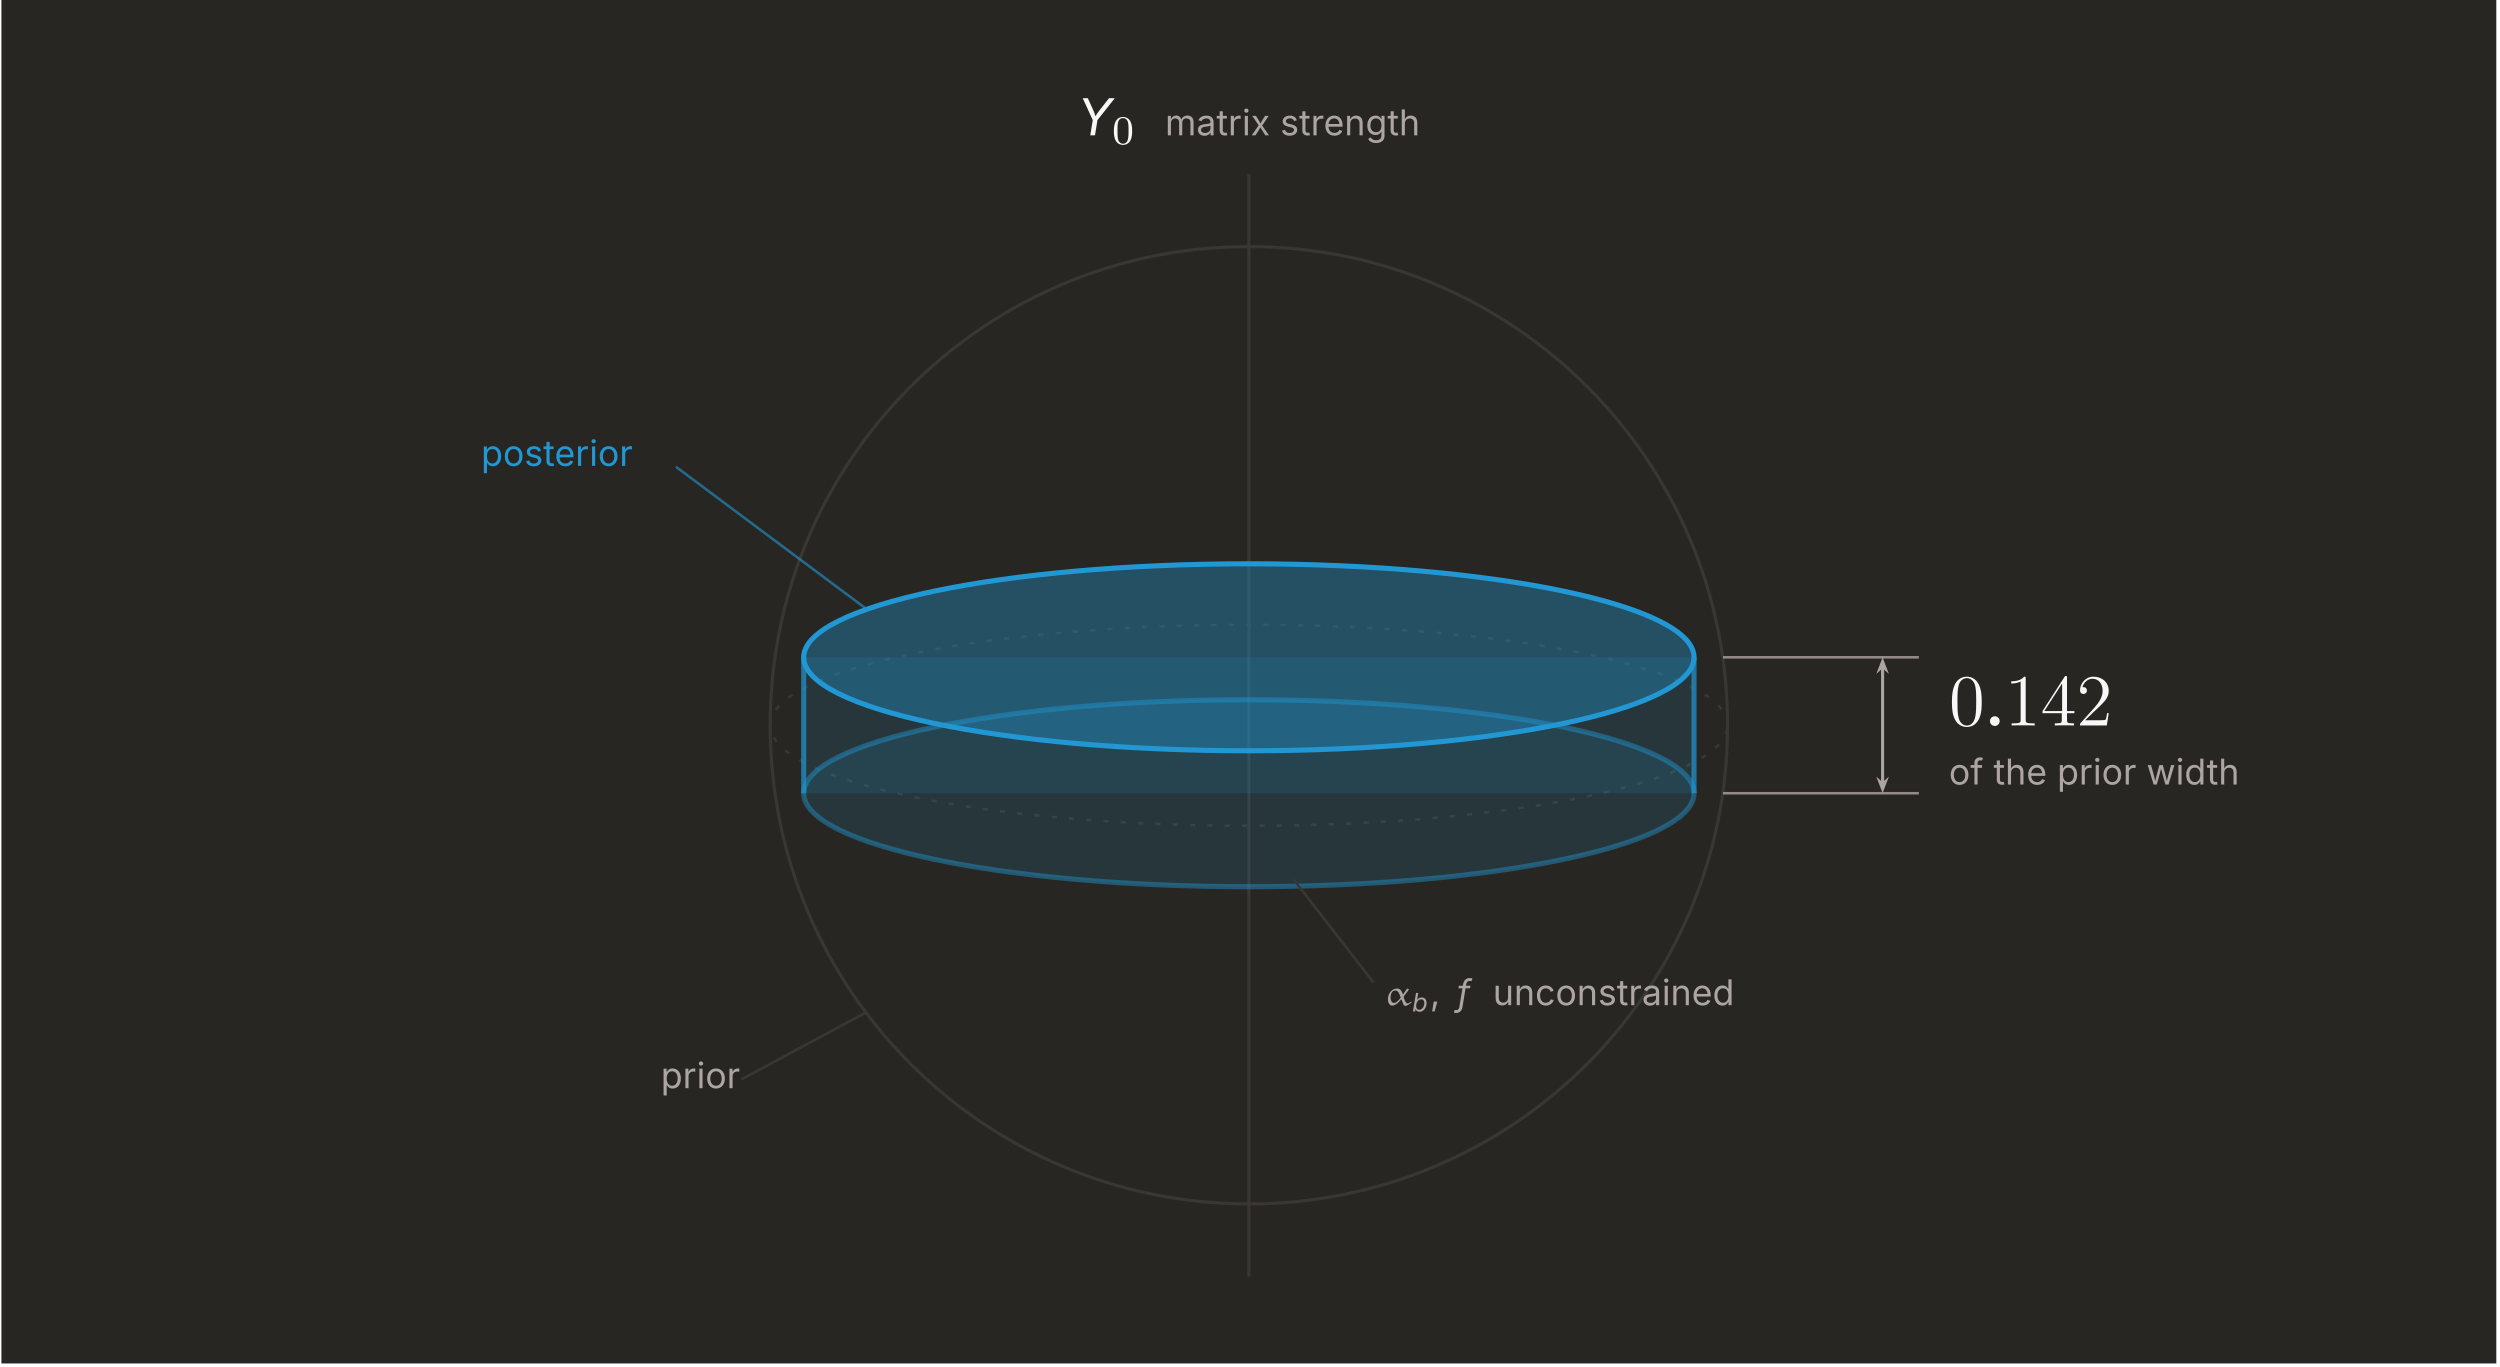
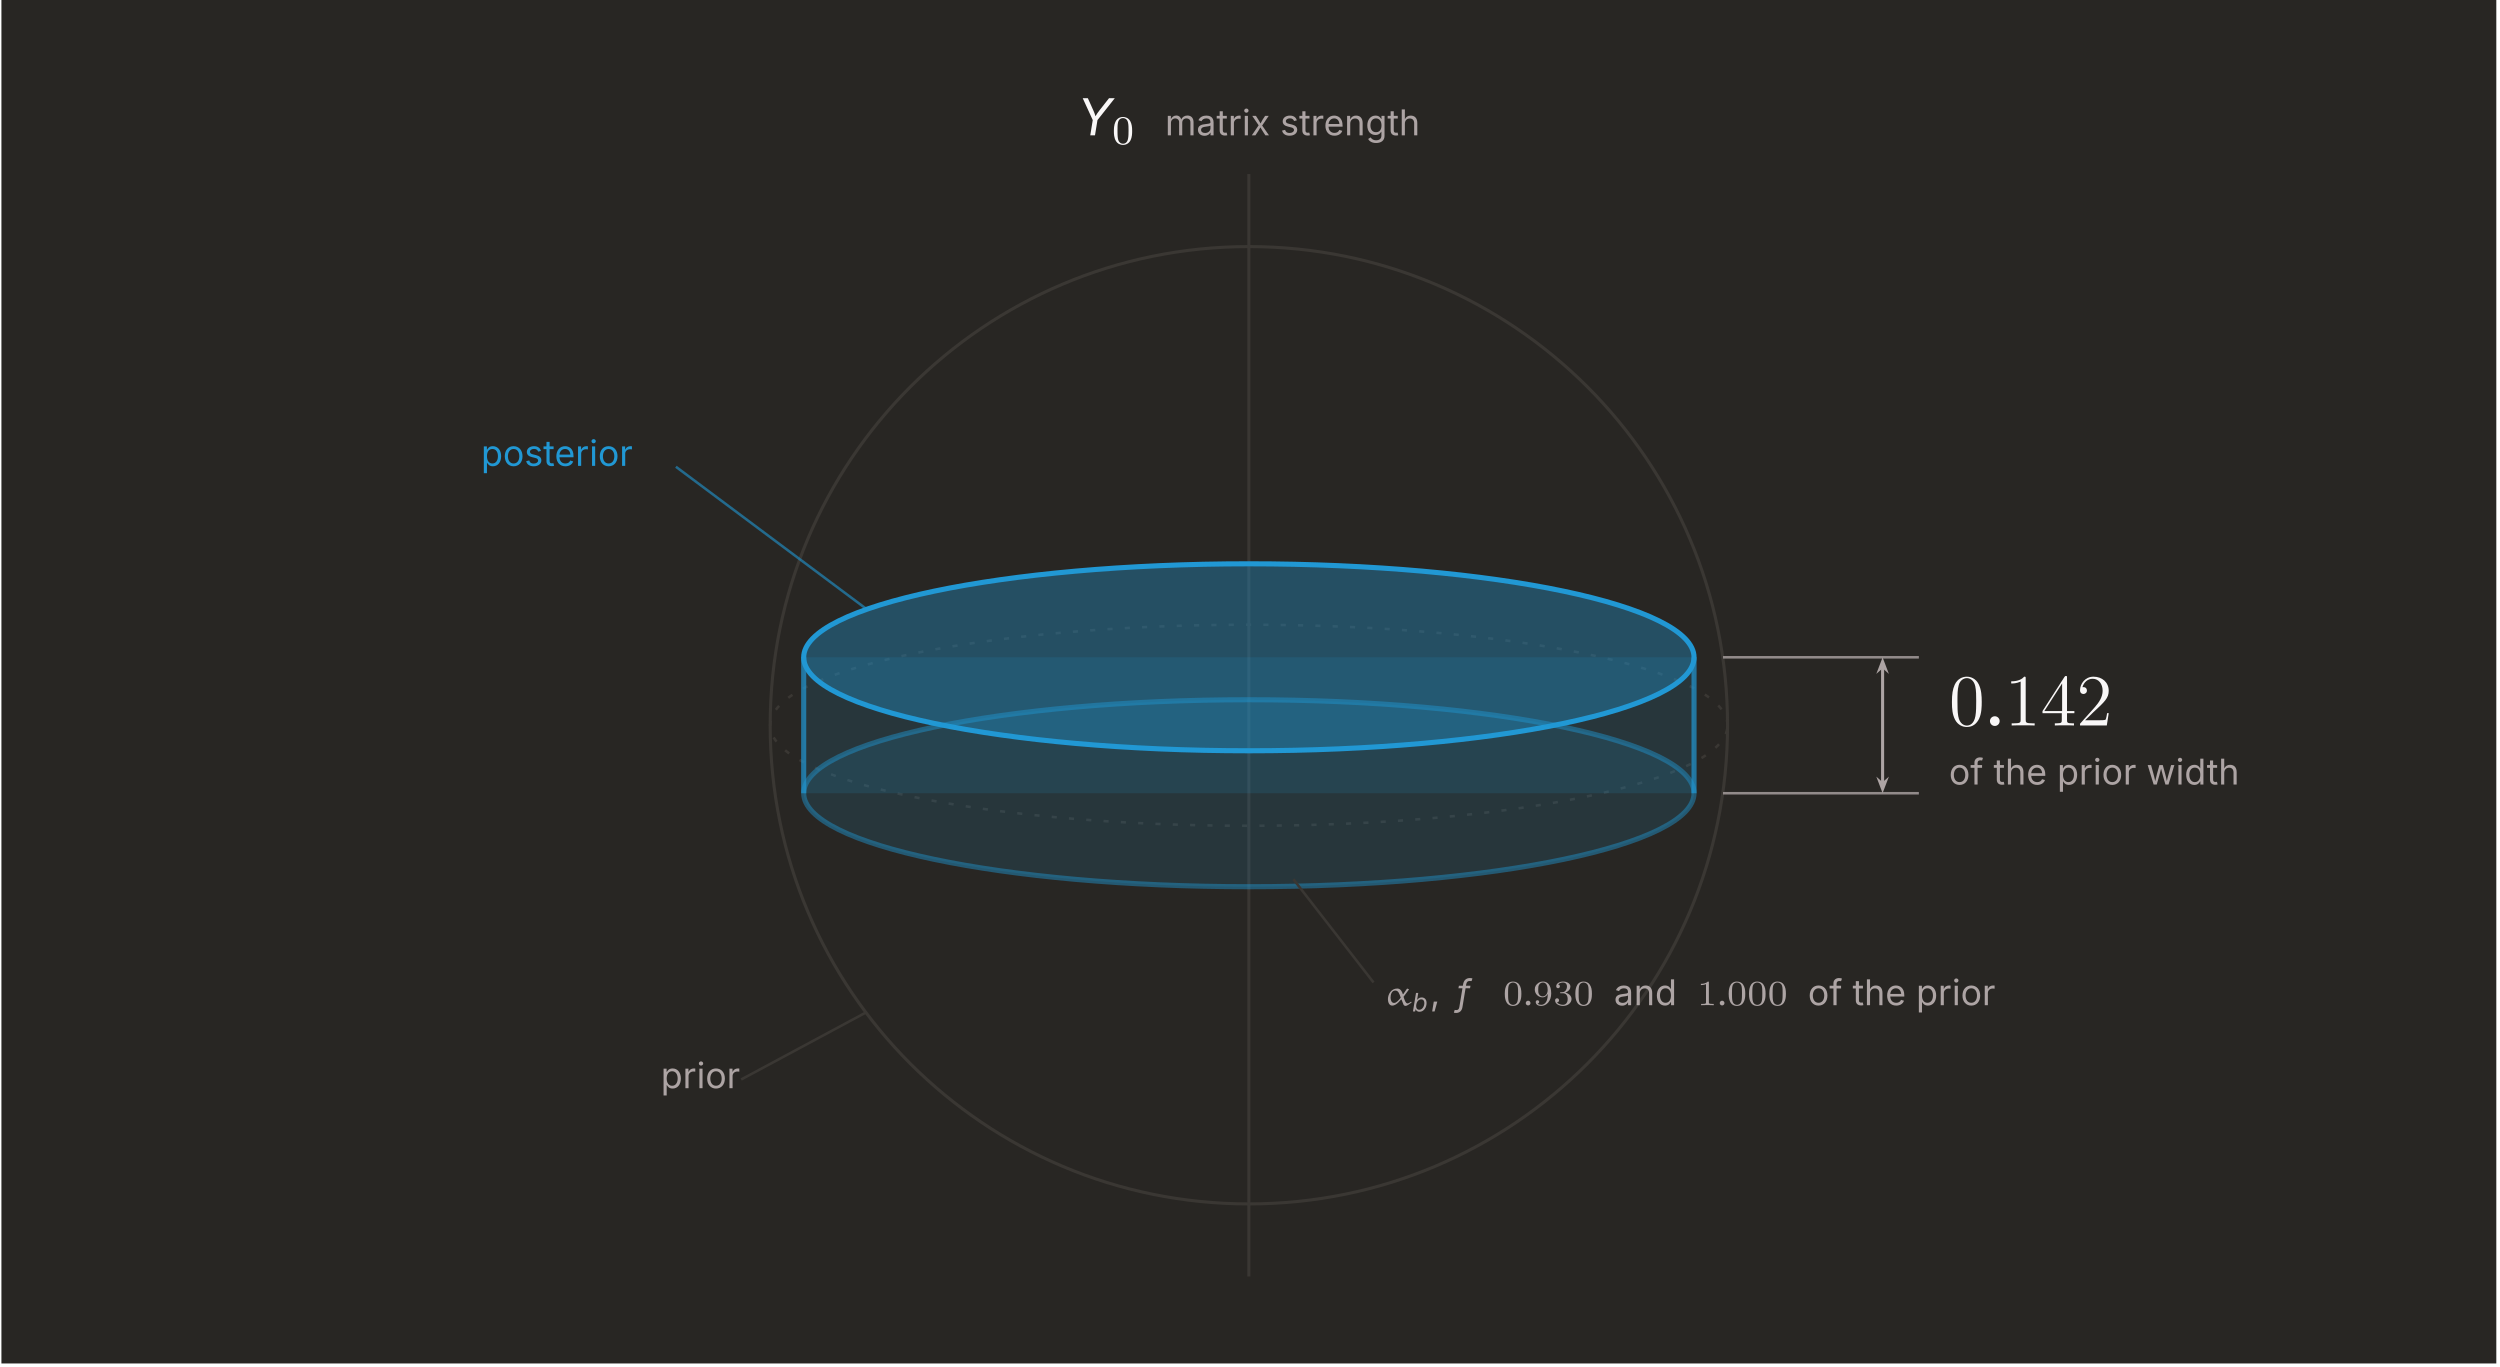
<svg xmlns="http://www.w3.org/2000/svg" xmlns:xlink="http://www.w3.org/1999/xlink" width="487.556" height="266.455" viewBox="0 0 487.556 266.455">
  <defs>
    <g>
      <g id="glyph-0-0">
        <path d="M 6.406 -4.578 C 6.406 -5.766 6.344 -6.922 5.828 -8.016 C 5.234 -9.203 4.203 -9.516 3.5 -9.516 C 2.672 -9.516 1.656 -9.109 1.125 -7.922 C 0.734 -7.016 0.594 -6.125 0.594 -4.578 C 0.594 -3.188 0.688 -2.141 1.203 -1.125 C 1.766 -0.047 2.75 0.297 3.5 0.297 C 4.734 0.297 5.453 -0.438 5.875 -1.281 C 6.391 -2.344 6.406 -3.75 6.406 -4.578 Z M 3.5 0.016 C 3.031 0.016 2.109 -0.25 1.828 -1.797 C 1.672 -2.656 1.672 -3.75 1.672 -4.75 C 1.672 -5.922 1.672 -6.984 1.906 -7.828 C 2.141 -8.781 2.875 -9.234 3.5 -9.234 C 4.031 -9.234 4.859 -8.906 5.141 -7.672 C 5.328 -6.859 5.328 -5.719 5.328 -4.75 C 5.328 -3.797 5.328 -2.703 5.172 -1.828 C 4.891 -0.25 4 0.016 3.5 0.016 Z M 3.5 0.016 " />
      </g>
      <g id="glyph-0-1">
        <path d="M 4.125 -9.172 C 4.125 -9.5 4.125 -9.516 3.828 -9.516 C 3.5 -9.125 2.781 -8.609 1.297 -8.609 L 1.297 -8.188 C 1.625 -8.188 2.344 -8.188 3.141 -8.562 L 3.141 -1.109 C 3.141 -0.594 3.094 -0.422 1.828 -0.422 L 1.391 -0.422 L 1.391 0 C 1.781 -0.031 3.156 -0.031 3.641 -0.031 C 4.109 -0.031 5.484 -0.031 5.875 0 L 5.875 -0.422 L 5.422 -0.422 C 4.172 -0.422 4.125 -0.594 4.125 -1.109 Z M 4.125 -9.172 " />
      </g>
      <g id="glyph-0-2">
        <path d="M 5.172 -9.312 C 5.172 -9.594 5.172 -9.656 4.969 -9.656 C 4.859 -9.656 4.812 -9.656 4.688 -9.484 L 0.391 -2.812 L 0.391 -2.391 L 4.156 -2.391 L 4.156 -1.094 C 4.156 -0.562 4.125 -0.422 3.078 -0.422 L 2.797 -0.422 L 2.797 0 C 3.125 -0.031 4.25 -0.031 4.656 -0.031 C 5.047 -0.031 6.203 -0.031 6.531 0 L 6.531 -0.422 L 6.234 -0.422 C 5.203 -0.422 5.172 -0.562 5.172 -1.094 L 5.172 -2.391 L 6.609 -2.391 L 6.609 -2.812 L 5.172 -2.812 Z M 4.219 -8.203 L 4.219 -2.812 L 0.75 -2.812 Z M 4.219 -8.203 " />
      </g>
      <g id="glyph-0-3">
        <path d="M 6.297 -2.406 L 5.984 -2.406 C 5.938 -2.156 5.828 -1.375 5.688 -1.141 C 5.578 -1.016 4.766 -1.016 4.344 -1.016 L 1.688 -1.016 C 2.078 -1.344 2.953 -2.266 3.328 -2.609 C 5.5 -4.609 6.297 -5.359 6.297 -6.766 C 6.297 -8.422 5 -9.516 3.328 -9.516 C 1.672 -9.516 0.703 -8.094 0.703 -6.875 C 0.703 -6.141 1.328 -6.141 1.375 -6.141 C 1.672 -6.141 2.047 -6.359 2.047 -6.812 C 2.047 -7.219 1.781 -7.484 1.375 -7.484 C 1.25 -7.484 1.219 -7.484 1.172 -7.469 C 1.453 -8.438 2.219 -9.109 3.156 -9.109 C 4.359 -9.109 5.109 -8.094 5.109 -6.766 C 5.109 -5.547 4.406 -4.5 3.594 -3.578 L 0.703 -0.344 L 0.703 0 L 5.922 0 Z M 6.297 -2.406 " />
      </g>
      <g id="glyph-1-0">
        <path d="M 1.953 0.094 C 2.469 0.094 2.891 -0.328 2.891 -0.859 C 2.891 -1.375 2.469 -1.797 1.953 -1.797 C 1.422 -1.797 1 -1.375 1 -0.859 C 1 -0.328 1.422 0.094 1.953 0.094 Z M 1.953 0.094 " />
      </g>
      <g id="glyph-2-0">
        <path d="M 2.078 0.078 C 3.109 0.078 3.812 -0.703 3.812 -1.875 C 3.812 -3.062 3.109 -3.844 2.078 -3.844 C 1.047 -3.844 0.359 -3.062 0.359 -1.875 C 0.359 -0.703 1.047 0.078 2.078 0.078 Z M 2.078 -0.469 C 1.328 -0.469 0.969 -1.125 0.969 -1.875 C 0.969 -2.625 1.328 -3.297 2.078 -3.297 C 2.844 -3.297 3.188 -2.625 3.188 -1.875 C 3.188 -1.125 2.844 -0.469 2.078 -0.469 Z M 2.078 -0.469 " />
      </g>
      <g id="glyph-2-1">
        <path d="M 2.297 -3.797 L 1.422 -3.797 L 1.422 -4.156 C 1.422 -4.531 1.594 -4.719 1.969 -4.719 C 2.125 -4.719 2.234 -4.688 2.297 -4.672 L 2.469 -5.188 C 2.375 -5.234 2.188 -5.297 1.891 -5.297 C 1.344 -5.297 0.812 -4.953 0.812 -4.297 L 0.812 -3.797 L 0.062 -3.797 L 0.062 -3.266 L 0.812 -3.266 L 0.812 0 L 1.422 0 L 1.422 -3.266 L 2.297 -3.266 Z M 2.297 -3.797 " />
      </g>
      <g id="glyph-2-2">
        <path d="M 2.031 -3.797 L 1.25 -3.797 L 1.25 -4.688 L 0.641 -4.688 L 0.641 -3.797 L 0.062 -3.797 L 0.062 -3.266 L 0.641 -3.266 L 0.641 -0.938 C 0.641 -0.312 1.031 0.047 1.672 0.047 C 1.828 0.047 2 0.031 2.125 -0.016 L 2 -0.531 C 1.906 -0.516 1.766 -0.5 1.688 -0.5 C 1.375 -0.5 1.25 -0.641 1.25 -0.984 L 1.25 -3.266 L 2.031 -3.266 Z M 2.031 -3.797 " />
      </g>
      <g id="glyph-2-3">
        <path d="M 1.141 -2.266 C 1.141 -2.922 1.562 -3.281 2.109 -3.281 C 2.625 -3.281 2.953 -2.938 2.953 -2.359 L 2.953 0 L 3.562 0 L 3.562 -2.406 C 3.562 -3.359 3.047 -3.844 2.281 -3.844 C 1.797 -3.844 1.391 -3.641 1.141 -3.141 L 1.141 -5.047 L 0.531 -5.047 L 0.531 0 L 1.141 0 Z M 1.141 -2.266 " />
      </g>
      <g id="glyph-2-4">
        <path d="M 2.125 0.078 C 2.906 0.078 3.469 -0.312 3.641 -0.875 L 3.062 -1.047 C 2.922 -0.656 2.578 -0.469 2.125 -0.469 C 1.469 -0.469 1 -0.891 0.969 -1.688 L 3.703 -1.688 L 3.703 -1.938 C 3.703 -3.344 2.859 -3.844 2.062 -3.844 C 1.031 -3.844 0.359 -3.031 0.359 -1.859 C 0.359 -0.703 1.031 0.078 2.125 0.078 Z M 0.969 -2.203 C 1.016 -2.781 1.406 -3.297 2.062 -3.297 C 2.688 -3.297 3.031 -2.844 3.094 -2.203 Z M 0.969 -2.203 " />
      </g>
      <g id="glyph-2-5">
        <path d="M 0.531 1.422 L 1.141 1.422 L 1.141 -0.594 L 1.188 -0.594 C 1.312 -0.375 1.578 0.078 2.297 0.078 C 3.234 0.078 3.906 -0.672 3.906 -1.891 C 3.906 -3.078 3.234 -3.844 2.297 -3.844 C 1.547 -3.844 1.312 -3.391 1.188 -3.188 L 1.125 -3.188 L 1.125 -3.797 L 0.531 -3.797 Z M 2.203 -0.469 C 1.516 -0.469 1.141 -1.047 1.141 -1.891 C 1.141 -2.734 1.5 -3.297 2.203 -3.297 C 2.922 -3.297 3.281 -2.672 3.281 -1.891 C 3.281 -1.094 2.906 -0.469 2.203 -0.469 Z M 2.203 -0.469 " />
      </g>
      <g id="glyph-2-6">
        <path d="M 0.531 0 L 1.141 0 L 1.141 -2.375 C 1.141 -2.891 1.547 -3.25 2.094 -3.25 C 2.25 -3.25 2.422 -3.234 2.453 -3.219 L 2.453 -3.828 C 2.391 -3.844 2.234 -3.844 2.156 -3.844 C 1.703 -3.844 1.312 -3.594 1.172 -3.203 L 1.125 -3.203 L 1.125 -3.797 L 0.531 -3.797 Z M 0.531 0 " />
      </g>
      <g id="glyph-2-7">
        <path d="M 0.531 0 L 1.141 0 L 1.141 -3.797 L 0.531 -3.797 Z M 0.844 -4.406 C 1.078 -4.406 1.266 -4.594 1.266 -4.812 C 1.266 -5.031 1.078 -5.219 0.844 -5.219 C 0.609 -5.219 0.422 -5.031 0.422 -4.812 C 0.422 -4.594 0.609 -4.406 0.844 -4.406 Z M 0.844 -4.406 " />
      </g>
      <g id="glyph-2-8">
        <path d="M 1.391 0 L 2 0 L 2.484 -1.719 C 2.609 -2.141 2.719 -2.609 2.844 -3.094 C 2.953 -2.609 3.078 -2.156 3.203 -1.719 L 3.688 0 L 4.297 0 L 5.438 -3.797 L 4.797 -3.797 L 4.344 -2.141 C 4.219 -1.719 4.094 -1.25 3.969 -0.672 C 3.859 -1.25 3.734 -1.734 3.625 -2.141 L 3.172 -3.797 L 2.516 -3.797 L 2.062 -2.141 C 1.953 -1.719 1.828 -1.234 1.703 -0.656 C 1.578 -1.266 1.453 -1.734 1.344 -2.141 L 0.891 -3.797 L 0.234 -3.797 Z M 1.391 0 " />
      </g>
      <g id="glyph-2-9">
        <path d="M 1.953 0.078 C 2.672 0.078 2.938 -0.375 3.062 -0.594 L 3.125 -0.594 L 3.125 0 L 3.719 0 L 3.719 -5.047 L 3.109 -5.047 L 3.109 -3.188 L 3.062 -3.188 C 2.938 -3.391 2.703 -3.844 1.953 -3.844 C 1.016 -3.844 0.359 -3.078 0.359 -1.891 C 0.359 -0.672 1.016 0.078 1.953 0.078 Z M 2.047 -0.469 C 1.344 -0.469 0.969 -1.094 0.969 -1.891 C 0.969 -2.672 1.328 -3.297 2.047 -3.297 C 2.75 -3.297 3.109 -2.734 3.109 -1.891 C 3.109 -1.047 2.734 -0.469 2.047 -0.469 Z M 2.047 -0.469 " />
      </g>
      <g id="glyph-2-10">
        <path d="M 0.531 0 L 1.141 0 L 1.141 -2.391 C 1.141 -2.984 1.547 -3.297 2 -3.297 C 2.422 -3.297 2.734 -3.016 2.734 -2.594 L 2.734 0 L 3.344 0 L 3.344 -2.469 C 3.344 -2.953 3.656 -3.297 4.172 -3.297 C 4.578 -3.297 4.938 -3.078 4.938 -2.547 L 4.938 0 L 5.547 0 L 5.547 -2.562 C 5.547 -3.438 5.016 -3.859 4.359 -3.859 C 3.797 -3.859 3.344 -3.562 3.156 -3.078 C 3.031 -3.547 2.688 -3.859 2.188 -3.859 C 1.75 -3.859 1.312 -3.609 1.125 -3.094 L 1.125 -3.797 L 0.531 -3.797 Z M 0.531 0 " />
      </g>
      <g id="glyph-2-11">
        <path d="M 1.594 0.094 C 2.234 0.094 2.594 -0.25 2.719 -0.516 L 2.766 -0.516 L 2.766 0 L 3.359 0 L 3.359 -2.5 C 3.359 -3.688 2.453 -3.844 1.938 -3.844 C 1.359 -3.844 0.703 -3.625 0.406 -2.938 L 1 -2.75 C 1.125 -3.016 1.406 -3.297 1.953 -3.297 C 2.484 -3.297 2.75 -3.031 2.75 -2.562 L 2.75 -2.547 C 2.75 -2.266 2.453 -2.281 1.781 -2.188 C 1.078 -2.109 0.312 -1.953 0.312 -1.078 C 0.312 -0.328 0.875 0.094 1.594 0.094 Z M 1.703 -0.453 C 1.25 -0.453 0.922 -0.656 0.922 -1.047 C 0.922 -1.484 1.312 -1.625 1.75 -1.672 C 1.984 -1.703 2.656 -1.781 2.75 -1.891 L 2.75 -1.375 C 2.75 -0.906 2.375 -0.453 1.703 -0.453 Z M 1.703 -0.453 " />
      </g>
      <g id="glyph-2-12">
        <path d="M 0.219 0 L 0.922 0 L 1.484 -0.844 C 1.656 -1.109 1.766 -1.344 1.891 -1.547 C 2.016 -1.344 2.141 -1.109 2.312 -0.844 L 2.859 0 L 3.562 0 L 2.234 -1.906 L 3.516 -3.797 L 2.812 -3.797 L 2.328 -3.062 C 2.156 -2.781 2.031 -2.547 1.922 -2.312 C 1.781 -2.547 1.656 -2.781 1.484 -3.062 L 1.016 -3.797 L 0.297 -3.797 L 1.547 -1.953 Z M 0.219 0 " />
      </g>
      <g id="glyph-2-13">
        <path d="M 1.828 0.078 C 2.719 0.078 3.312 -0.406 3.312 -1.062 C 3.312 -1.594 3 -1.922 2.312 -2.094 L 1.734 -2.234 C 1.297 -2.328 1.094 -2.484 1.094 -2.766 C 1.094 -3.078 1.438 -3.312 1.891 -3.312 C 2.375 -3.312 2.594 -3.062 2.703 -2.781 L 3.25 -2.922 C 3.078 -3.453 2.672 -3.844 1.891 -3.844 C 1.078 -3.844 0.484 -3.391 0.484 -2.734 C 0.484 -2.203 0.812 -1.859 1.5 -1.703 L 2.125 -1.547 C 2.5 -1.469 2.688 -1.281 2.688 -1.031 C 2.688 -0.719 2.344 -0.453 1.812 -0.453 C 1.359 -0.453 1.047 -0.641 0.953 -1.062 L 0.359 -0.922 C 0.5 -0.266 1.047 0.078 1.828 0.078 Z M 1.828 0.078 " />
      </g>
      <g id="glyph-2-14">
        <path d="M 1.141 -2.266 C 1.141 -2.922 1.562 -3.281 2.109 -3.281 C 2.625 -3.281 2.953 -2.938 2.953 -2.359 L 2.953 0 L 3.562 0 L 3.562 -2.406 C 3.562 -3.359 3.047 -3.844 2.281 -3.844 C 1.781 -3.844 1.375 -3.625 1.125 -3.094 L 1.125 -3.797 L 0.531 -3.797 L 0.531 0 L 1.141 0 Z M 1.141 -2.266 " />
      </g>
      <g id="glyph-2-15">
        <path d="M 2.078 1.5 C 3 1.5 3.719 1.078 3.719 0.094 L 3.719 -3.797 L 3.125 -3.797 L 3.125 -3.188 L 3.078 -3.188 C 2.938 -3.391 2.703 -3.844 1.969 -3.844 C 1.016 -3.844 0.359 -3.078 0.359 -1.906 C 0.359 -0.719 1.047 -0.062 1.953 -0.062 C 2.688 -0.062 2.922 -0.484 3.062 -0.688 L 3.109 -0.688 L 3.109 0.062 C 3.109 0.688 2.672 0.969 2.078 0.969 C 1.406 0.969 1.172 0.625 1 0.406 L 0.516 0.719 C 0.75 1.141 1.234 1.5 2.078 1.5 Z M 2.047 -0.609 C 1.344 -0.609 0.969 -1.141 0.969 -1.922 C 0.969 -2.688 1.328 -3.297 2.047 -3.297 C 2.75 -3.297 3.125 -2.734 3.125 -1.922 C 3.125 -1.094 2.75 -0.609 2.047 -0.609 Z M 2.047 -0.609 " />
      </g>
-       <g id="glyph-2-16">
-         <path d="M 1.828 0.047 C 2.312 0.047 2.734 -0.156 2.984 -0.703 L 2.984 0 L 3.562 0 L 3.562 -3.797 L 2.953 -3.797 L 2.953 -1.516 C 2.953 -0.875 2.547 -0.5 2 -0.5 C 1.469 -0.5 1.141 -0.844 1.141 -1.438 L 1.141 -3.797 L 0.531 -3.797 L 0.531 -1.391 C 0.531 -0.422 1.047 0.047 1.828 0.047 Z M 1.828 0.047 " />
-       </g>
-       <g id="glyph-2-17">
-         <path d="M 2.078 0.078 C 2.828 0.078 3.422 -0.328 3.625 -1 L 3.047 -1.156 C 2.938 -0.75 2.594 -0.469 2.078 -0.469 C 1.328 -0.469 0.969 -1.125 0.969 -1.875 C 0.969 -2.625 1.328 -3.297 2.078 -3.297 C 2.578 -3.297 2.922 -3.016 3.031 -2.625 L 3.609 -2.797 C 3.406 -3.453 2.812 -3.844 2.078 -3.844 C 1.047 -3.844 0.359 -3.062 0.359 -1.875 C 0.359 -0.703 1.047 0.078 2.078 0.078 Z M 2.078 0.078 " />
-       </g>
      <g id="glyph-3-0">
        <path d="M 2.469 0 L 3.391 0 L 3.875 -2.969 L 7.25 -7.234 L 6.125 -7.234 L 4.297 -4.906 C 4 -4.516 3.75 -4.188 3.484 -3.719 C 3.359 -4.172 3.234 -4.5 3.047 -4.906 L 2 -7.234 L 1 -7.234 L 2.953 -2.969 Z M 2.469 0 " />
      </g>
      <g id="glyph-4-0">
        <path d="M 3.891 -2.531 C 3.891 -3.391 3.797 -3.906 3.547 -4.406 C 3.188 -5.109 2.547 -5.281 2.109 -5.281 C 1.109 -5.281 0.734 -4.547 0.625 -4.312 C 0.344 -3.734 0.328 -2.953 0.328 -2.531 C 0.328 -2.016 0.344 -1.203 0.734 -0.578 C 1.094 0.016 1.688 0.172 2.109 0.172 C 2.484 0.172 3.172 0.047 3.578 -0.734 C 3.859 -1.312 3.891 -2.016 3.891 -2.531 Z M 2.109 -0.062 C 1.844 -0.062 1.281 -0.188 1.125 -1.016 C 1.031 -1.469 1.031 -2.219 1.031 -2.625 C 1.031 -3.188 1.031 -3.734 1.125 -4.172 C 1.281 -4.984 1.906 -5.062 2.109 -5.062 C 2.375 -5.062 2.922 -4.938 3.078 -4.203 C 3.188 -3.766 3.188 -3.172 3.188 -2.625 C 3.188 -2.156 3.188 -1.453 3.078 -1 C 2.922 -0.172 2.375 -0.062 2.109 -0.062 Z M 2.109 -0.062 " />
      </g>
      <g id="glyph-5-0">
        <path d="M 3.375 -1.469 C 2.969 -0.969 2.531 -0.438 2.078 -0.438 C 1.516 -0.438 1.391 -1.109 1.391 -1.5 C 1.391 -2.031 1.578 -2.859 2.312 -2.859 C 2.906 -2.859 3.109 -2.25 3.375 -1.469 Z M 4.609 -3.25 L 3.859 -2.141 L 3.781 -2.141 C 3.672 -2.531 3.391 -3.25 2.703 -3.25 C 1.516 -3.25 0.875 -2.141 0.875 -1.172 C 0.875 -0.703 1.062 0.078 1.703 0.078 C 2.203 0.078 2.641 -0.266 2.938 -0.562 L 3.438 -1.109 L 3.531 -1.094 L 3.891 -0.172 C 3.938 0 4.125 0.141 4.312 0.141 C 4.594 0.141 4.969 -0.141 5.5 -0.531 L 5.438 -0.656 L 5.375 -0.672 C 5.156 -0.516 4.875 -0.344 4.688 -0.344 C 4.297 -0.344 4.047 -1.234 3.922 -1.641 C 3.922 -1.656 4.641 -2.609 5 -3.094 Z M 4.609 -3.25 " />
      </g>
      <g id="glyph-6-0">
        <path d="M 1.438 0.062 C 2.297 0.062 2.812 -0.812 2.812 -1.656 C 2.812 -2.328 2.438 -2.734 1.844 -2.734 C 1.328 -2.734 1.125 -2.422 1 -2.281 L 0.969 -2.281 L 1.188 -3.609 L 0.75 -3.609 L 0.156 0 L 0.578 0 L 0.656 -0.422 L 0.688 -0.422 C 0.766 -0.25 0.906 0.062 1.438 0.062 Z M 1.375 -0.328 C 0.984 -0.328 0.781 -0.609 0.781 -1.031 C 0.781 -1.656 1.109 -2.359 1.766 -2.359 C 2.188 -2.359 2.375 -2.062 2.375 -1.641 C 2.375 -1.047 2.016 -0.328 1.375 -0.328 Z M 1.375 -0.328 " />
      </g>
      <g id="glyph-7-0">
        <path d="M 0.359 1.219 L 0.828 1.219 L 1.359 -0.703 L 0.672 -0.703 Z M 0.359 1.219 " />
      </g>
+       <g id="glyph-7-1">
+         <path d="M 0.953 0.047 C 1.203 0.047 1.406 -0.156 1.406 -0.406 C 1.406 -0.672 1.203 -0.875 0.953 -0.875 C 0.688 -0.875 0.484 -0.672 0.484 -0.406 C 0.484 -0.156 0.688 0.047 0.953 0.047 Z M 0.953 0.047 " />
+       </g>
      <g id="glyph-8-0">
        <path d="M 2.641 -3.797 L 1.766 -3.797 L 1.812 -4.062 C 1.891 -4.516 2.094 -4.719 2.453 -4.719 C 2.594 -4.719 2.781 -4.719 2.859 -4.703 L 3.031 -5.219 C 2.875 -5.266 2.719 -5.297 2.547 -5.297 C 1.812 -5.297 1.328 -4.859 1.203 -4.047 L 1.156 -3.797 L 0.391 -3.797 L 0.297 -3.297 L 1.078 -3.297 L 0.469 0.391 C 0.391 0.781 0.219 0.953 -0.109 0.953 C -0.172 0.953 -0.375 0.938 -0.438 0.922 L -0.594 1.469 C -0.469 1.5 -0.328 1.516 -0.188 1.516 C 0.5 1.516 0.953 1.125 1.078 0.391 L 1.688 -3.297 L 2.562 -3.297 Z M 2.641 -3.797 " />
+       </g>
+       <g id="glyph-9-0">
+         <path d="M 3.594 -2.219 C 3.594 -2.984 3.5 -3.531 3.172 -4.016 C 2.969 -4.344 2.531 -4.609 1.969 -4.609 C 0.359 -4.609 0.359 -2.719 0.359 -2.219 C 0.359 -1.719 0.359 0.141 1.969 0.141 C 3.594 0.141 3.594 -1.719 3.594 -2.219 Z M 1.969 -0.062 C 1.656 -0.062 1.234 -0.25 1.094 -0.812 C 1 -1.219 1 -1.797 1 -2.312 C 1 -2.812 1 -3.344 1.094 -3.734 C 1.25 -4.281 1.688 -4.422 1.969 -4.422 C 2.344 -4.422 2.719 -4.188 2.844 -3.797 C 2.953 -3.406 2.953 -2.906 2.953 -2.312 C 2.953 -1.797 2.953 -1.281 2.859 -0.844 C 2.719 -0.203 2.25 -0.062 1.969 -0.062 Z M 1.969 -0.062 " />
+       </g>
+       <g id="glyph-9-1">
+         <path d="M 2.906 -2.078 C 2.906 -0.344 2.047 -0.078 1.641 -0.078 C 1.484 -0.078 1.109 -0.094 0.922 -0.312 C 1.203 -0.344 1.234 -0.578 1.234 -0.641 C 1.234 -0.812 1.109 -0.969 0.906 -0.969 C 0.703 -0.969 0.562 -0.828 0.562 -0.625 C 0.562 -0.156 0.969 0.141 1.641 0.141 C 2.641 0.141 3.578 -0.797 3.578 -2.281 C 3.578 -4.016 2.812 -4.609 2 -4.609 C 1.766 -4.609 1.281 -4.578 0.891 -4.188 C 0.656 -3.969 0.375 -3.688 0.375 -3.062 C 0.375 -2.188 1.078 -1.531 1.891 -1.531 C 2.453 -1.531 2.75 -1.891 2.906 -2.219 Z M 1.922 -1.719 C 1.656 -1.719 1.391 -1.812 1.203 -2.141 C 1.047 -2.391 1.047 -2.688 1.047 -3.062 C 1.047 -3.469 1.047 -3.75 1.25 -4.031 C 1.406 -4.266 1.641 -4.422 2 -4.422 C 2.359 -4.422 2.562 -4.188 2.672 -4.016 C 2.859 -3.719 2.891 -3.234 2.891 -2.984 C 2.891 -2.094 2.359 -1.719 1.922 -1.719 Z M 1.922 -1.719 " />
+       </g>
+       <g id="glyph-9-2">
+         <path d="M 1.891 -2.328 C 2.438 -2.328 2.828 -1.953 2.828 -1.203 C 2.828 -0.344 2.328 -0.078 1.922 -0.078 C 1.641 -0.078 1.031 -0.156 0.75 -0.562 C 1.078 -0.578 1.141 -0.812 1.141 -0.953 C 1.141 -1.188 0.984 -1.344 0.766 -1.344 C 0.562 -1.344 0.375 -1.219 0.375 -0.938 C 0.375 -0.281 1.094 0.141 1.938 0.141 C 2.906 0.141 3.578 -0.5 3.578 -1.203 C 3.578 -1.75 3.125 -2.281 2.359 -2.453 C 3.094 -2.719 3.359 -3.234 3.359 -3.656 C 3.359 -4.203 2.719 -4.609 1.953 -4.609 C 1.188 -4.609 0.594 -4.234 0.594 -3.688 C 0.594 -3.453 0.75 -3.312 0.953 -3.312 C 1.172 -3.312 1.312 -3.484 1.312 -3.672 C 1.312 -3.875 1.172 -4.016 0.953 -4.031 C 1.203 -4.344 1.672 -4.422 1.938 -4.422 C 2.25 -4.422 2.688 -4.266 2.688 -3.656 C 2.688 -3.359 2.594 -3.047 2.406 -2.828 C 2.172 -2.562 1.984 -2.547 1.641 -2.531 C 1.453 -2.516 1.453 -2.516 1.406 -2.516 C 1.391 -2.516 1.344 -2.5 1.344 -2.422 C 1.344 -2.328 1.406 -2.328 1.516 -2.328 Z M 1.891 -2.328 " />
+       </g>
+       <g id="glyph-9-3">
+         <path d="M 2.328 -4.422 C 2.328 -4.609 2.312 -4.609 2.125 -4.609 C 1.672 -4.172 1.047 -4.172 0.766 -4.172 L 0.766 -3.922 C 0.922 -3.922 1.391 -3.922 1.766 -4.109 L 1.766 -0.562 C 1.766 -0.344 1.766 -0.25 1.078 -0.25 L 0.812 -0.25 L 0.812 0 C 0.938 0 1.781 -0.031 2.047 -0.031 C 2.266 -0.031 3.141 0 3.281 0 L 3.281 -0.25 L 3.031 -0.25 C 2.328 -0.25 2.328 -0.344 2.328 -0.562 Z M 2.328 -4.422 " />
      </g>
    </g>
    <clipPath id="clip-0">
      <path clip-rule="nonzero" d="M 0.277 0 L 486.836 0 L 486.836 265.91 L 0.277 265.91 Z M 0.277 0 " />
    </clipPath>
  </defs>
  <g clip-path="url(#clip-0)">
    <path fill-rule="nonzero" fill="rgb(15.685%, 14.902%, 13.724%)" fill-opacity="1" d="M 0.273 265.914 L 0.273 -0.004 L 486.84 -0.004 L 486.84 265.914 Z M 0.273 265.914 " />
  </g>
  <path fill="none" stroke-width="0.598" stroke-linecap="butt" stroke-linejoin="miter" stroke="rgb(22.745%, 21.57%, 20%)" stroke-opacity="1" stroke-miterlimit="10" d="M 93.545 0 C 93.545 51.664 51.662 93.543 -0.002 93.543 C -51.662 93.543 -93.544 51.664 -93.544 0 C -93.544 -51.664 -51.662 -93.542 -0.002 -93.542 C 51.662 -93.542 93.545 -51.664 93.545 0 Z M 93.545 0 " transform="matrix(0.997959, 0, 0, -0.997959, 243.5565, 141.4417)" />
  <path fill="none" stroke-width="0.498" stroke-linecap="butt" stroke-linejoin="miter" stroke="rgb(22.745%, 21.57%, 20%)" stroke-opacity="1" stroke-dasharray="0.996 2.391" stroke-miterlimit="10" d="M 93.545 0 C 93.545 10.851 51.662 19.646 -0.002 19.646 C -51.662 19.646 -93.544 10.851 -93.544 0 C -93.544 -10.85 -51.662 -19.645 -0.002 -19.645 C 51.662 -19.645 93.545 -10.85 93.545 0 Z M 93.545 0 " transform="matrix(0.997959, 0, 0, -0.997959, 243.5565, 141.4417)" />
  <path fill="none" stroke-width="0.598" stroke-linecap="butt" stroke-linejoin="miter" stroke="rgb(22.745%, 21.57%, 20%)" stroke-opacity="1" stroke-miterlimit="10" d="M -0.002 -107.716 L -0.002 107.716 " transform="matrix(0.997959, 0, 0, -0.997959, 243.5565, 141.4417)" />
  <path fill-rule="nonzero" fill="rgb(12.941%, 59.607%, 83.138%)" fill-opacity="0.14" d="M 330.375 154.699 C 330.375 144.629 291.504 136.465 243.555 136.465 C 195.609 136.465 156.738 144.629 156.738 154.699 C 156.738 164.766 195.609 172.93 243.555 172.93 C 291.504 172.93 330.375 164.766 330.375 154.699 Z M 330.375 154.699 " />
  <path fill-rule="nonzero" fill="rgb(12.941%, 59.607%, 83.138%)" fill-opacity="0.14" d="M 156.738 154.699 L 156.738 128.188 L 330.375 128.188 L 330.375 154.699 Z M 156.738 154.699 " />
  <path fill-rule="nonzero" fill="rgb(12.941%, 59.607%, 83.138%)" fill-opacity="0.14" d="M 330.375 128.188 C 330.375 118.117 291.504 109.953 243.555 109.953 C 195.609 109.953 156.738 118.117 156.738 128.188 C 156.738 138.254 195.609 146.418 243.555 146.418 C 291.504 146.418 330.375 138.254 330.375 128.188 Z M 330.375 128.188 " />
  <path fill-rule="nonzero" fill="rgb(12.941%, 59.607%, 83.138%)" fill-opacity="0.26" stroke-width="0.996" stroke-linecap="butt" stroke-linejoin="miter" stroke="rgb(12.941%, 59.607%, 83.138%)" stroke-opacity="1" stroke-miterlimit="10" d="M 86.996 13.281 C 86.996 23.372 48.046 31.553 -0.002 31.553 C -48.045 31.553 -86.996 23.372 -86.996 13.281 C -86.996 3.194 -48.045 -4.986 -0.002 -4.986 C 48.046 -4.986 86.996 3.194 86.996 13.281 Z M 86.996 13.281 " transform="matrix(0.997959, 0, 0, -0.997959, 243.5565, 141.4417)" />
  <path fill="none" stroke-width="0.996" stroke-linecap="butt" stroke-linejoin="miter" stroke="rgb(12.941%, 59.607%, 83.138%)" stroke-opacity="0.7" stroke-miterlimit="10" d="M -86.996 13.281 L -86.996 -13.285 " transform="matrix(0.997959, 0, 0, -0.997959, 243.5565, 141.4417)" />
  <path fill="none" stroke-width="0.996" stroke-linecap="butt" stroke-linejoin="miter" stroke="rgb(12.941%, 59.607%, 83.138%)" stroke-opacity="0.7" stroke-miterlimit="10" d="M 86.996 13.281 L 86.996 -13.285 " transform="matrix(0.997959, 0, 0, -0.997959, 243.5565, 141.4417)" />
  <path fill="none" stroke-width="0.996" stroke-linecap="butt" stroke-linejoin="miter" stroke="rgb(12.941%, 59.607%, 83.138%)" stroke-opacity="0.45" stroke-miterlimit="10" d="M 86.996 -13.285 C 86.996 -3.194 48.046 4.987 -0.002 4.987 C -48.045 4.987 -86.996 -3.194 -86.996 -13.285 C -86.996 -23.372 -48.045 -31.552 -0.002 -31.552 C 48.046 -31.552 86.996 -23.372 86.996 -13.285 Z M 86.996 -13.285 " transform="matrix(0.997959, 0, 0, -0.997959, 243.5565, 141.4417)" />
  <path fill="none" stroke-width="0.498" stroke-linecap="butt" stroke-linejoin="miter" stroke="rgb(67.844%, 64.313%, 64.313%)" stroke-opacity="0.8" stroke-miterlimit="10" d="M 92.664 -13.285 L 130.933 -13.285 " transform="matrix(0.997959, 0, 0, -0.997959, 243.5565, 141.4417)" />
  <path fill="none" stroke-width="0.498" stroke-linecap="butt" stroke-linejoin="miter" stroke="rgb(67.844%, 64.313%, 64.313%)" stroke-opacity="0.8" stroke-miterlimit="10" d="M 92.664 13.281 L 130.933 13.281 " transform="matrix(0.997959, 0, 0, -0.997959, 243.5565, 141.4417)" />
  <path fill="none" stroke-width="0.598" stroke-linecap="butt" stroke-linejoin="miter" stroke="rgb(67.844%, 64.313%, 64.313%)" stroke-opacity="1" stroke-miterlimit="10" d="M 123.845 -11.351 L 123.845 11.352 " transform="matrix(0.997959, 0, 0, -0.997959, 243.5565, 141.4417)" />
  <path fill-rule="nonzero" fill="rgb(67.844%, 64.313%, 64.313%)" fill-opacity="1" stroke-width="0.538" stroke-linecap="butt" stroke-linejoin="miter" stroke="rgb(67.844%, 64.313%, 64.313%)" stroke-opacity="1" stroke-miterlimit="10" d="M 2.422 -0.001 L 0.869 0.59 L 1.393 -0.001 L 0.869 -0.592 Z M 2.422 -0.001 " transform="matrix(0, 0.997959, 0.997959, 0, 367.1496, 151.5161)" />
  <path fill-rule="nonzero" fill="rgb(67.844%, 64.313%, 64.313%)" fill-opacity="1" stroke-width="0.538" stroke-linecap="butt" stroke-linejoin="miter" stroke="rgb(67.844%, 64.313%, 64.313%)" stroke-opacity="1" stroke-miterlimit="10" d="M 2.423 0.001 L 0.869 0.592 L 1.394 0.001 L 0.869 -0.59 Z M 2.423 0.001 " transform="matrix(0, -0.997959, -0.997959, 0, 367.1496, 131.3673)" />
  <g fill="rgb(97.646%, 96.863%, 96.863%)" fill-opacity="1">
    <use xlink:href="#glyph-0-0" x="380.077" y="141.484" />
  </g>
  <g fill="rgb(97.646%, 96.863%, 96.863%)" fill-opacity="1">
    <use xlink:href="#glyph-1-0" x="387.086" y="141.484" />
  </g>
  <g fill="rgb(97.646%, 96.863%, 96.863%)" fill-opacity="1">
    <use xlink:href="#glyph-0-1" x="390.931" y="141.484" />
    <use xlink:href="#glyph-0-2" x="397.941" y="141.484" />
    <use xlink:href="#glyph-0-3" x="404.95" y="141.484" />
  </g>
  <g fill="rgb(67.844%, 64.313%, 64.313%)" fill-opacity="1">
    <use xlink:href="#glyph-2-0" x="380.077" y="153" />
    <use xlink:href="#glyph-2-1" x="384.25" y="153" />
  </g>
  <g fill="rgb(67.844%, 64.313%, 64.313%)" fill-opacity="1">
    <use xlink:href="#glyph-2-2" x="388.78" y="153" />
    <use xlink:href="#glyph-2-3" x="391.057" y="153" />
    <use xlink:href="#glyph-2-4" x="395.172" y="153" />
  </g>
  <g fill="rgb(67.844%, 64.313%, 64.313%)" fill-opacity="1">
    <use xlink:href="#glyph-2-5" x="401.187" y="153" />
    <use xlink:href="#glyph-2-6" x="405.448" y="153" />
  </g>
  <g fill="rgb(67.844%, 64.313%, 64.313%)" fill-opacity="1">
    <use xlink:href="#glyph-2-7" x="408.177" y="153" />
    <use xlink:href="#glyph-2-0" x="409.863" y="153" />
    <use xlink:href="#glyph-2-6" x="414.036" y="153" />
  </g>
  <g fill="rgb(67.844%, 64.313%, 64.313%)" fill-opacity="1">
    <use xlink:href="#glyph-2-8" x="418.614" y="153" />
    <use xlink:href="#glyph-2-7" x="424.31" y="153" />
    <use xlink:href="#glyph-2-9" x="425.995" y="153" />
  </g>
  <g fill="rgb(67.844%, 64.313%, 64.313%)" fill-opacity="1">
    <use xlink:href="#glyph-2-2" x="430.358" y="153" />
    <use xlink:href="#glyph-2-3" x="432.635" y="153" />
  </g>
  <g fill="rgb(97.646%, 96.863%, 96.863%)" fill-opacity="1">
    <use xlink:href="#glyph-3-0" x="210.157" y="26.388" />
  </g>
  <g fill="rgb(97.646%, 96.863%, 96.863%)" fill-opacity="1">
    <use xlink:href="#glyph-4-0" x="216.905" y="28.09" />
  </g>
  <g fill="rgb(67.844%, 64.313%, 64.313%)" fill-opacity="1">
    <use xlink:href="#glyph-2-10" x="227.22" y="26.388" />
    <use xlink:href="#glyph-2-11" x="233.316" y="26.388" />
    <use xlink:href="#glyph-2-2" x="237.224" y="26.388" />
    <use xlink:href="#glyph-2-6" x="239.501" y="26.388" />
  </g>
  <g fill="rgb(67.844%, 64.313%, 64.313%)" fill-opacity="1">
    <use xlink:href="#glyph-2-7" x="242.23" y="26.388" />
    <use xlink:href="#glyph-2-12" x="243.915" y="26.388" />
  </g>
  <g fill="rgb(67.844%, 64.313%, 64.313%)" fill-opacity="1">
    <use xlink:href="#glyph-2-13" x="249.672" y="26.388" />
    <use xlink:href="#glyph-2-2" x="253.345" y="26.388" />
    <use xlink:href="#glyph-2-6" x="255.622" y="26.388" />
  </g>
  <g fill="rgb(67.844%, 64.313%, 64.313%)" fill-opacity="1">
    <use xlink:href="#glyph-2-4" x="258.127" y="26.388" />
    <use xlink:href="#glyph-2-14" x="262.184" y="26.388" />
    <use xlink:href="#glyph-2-15" x="266.296" y="26.388" />
    <use xlink:href="#glyph-2-2" x="270.564" y="26.388" />
    <use xlink:href="#glyph-2-3" x="272.841" y="26.388" />
  </g>
  <g fill="rgb(67.844%, 64.313%, 64.313%)" fill-opacity="1">
    <use xlink:href="#glyph-2-5" x="128.879" y="212.217" />
    <use xlink:href="#glyph-2-6" x="133.14" y="212.217" />
  </g>
  <g fill="rgb(67.844%, 64.313%, 64.313%)" fill-opacity="1">
    <use xlink:href="#glyph-2-7" x="135.87" y="212.217" />
    <use xlink:href="#glyph-2-0" x="137.555" y="212.217" />
    <use xlink:href="#glyph-2-6" x="141.728" y="212.217" />
  </g>
  <path fill="none" stroke-width="0.498" stroke-linecap="butt" stroke-linejoin="miter" stroke="rgb(22.745%, 21.57%, 20%)" stroke-opacity="1" stroke-miterlimit="10" d="M -99.212 -69.223 L -74.834 -56.126 " transform="matrix(0.997959, 0, 0, -0.997959, 243.5565, 141.4417)" />
  <g fill="rgb(12.941%, 59.607%, 83.138%)" fill-opacity="1">
    <use xlink:href="#glyph-2-5" x="93.827" y="90.859" />
    <use xlink:href="#glyph-2-0" x="98.088" y="90.859" />
    <use xlink:href="#glyph-2-13" x="102.261" y="90.859" />
    <use xlink:href="#glyph-2-2" x="105.934" y="90.859" />
  </g>
  <g fill="rgb(12.941%, 59.607%, 83.138%)" fill-opacity="1">
    <use xlink:href="#glyph-2-4" x="108.143" y="90.859" />
    <use xlink:href="#glyph-2-6" x="112.2" y="90.859" />
  </g>
  <g fill="rgb(12.941%, 59.607%, 83.138%)" fill-opacity="1">
    <use xlink:href="#glyph-2-7" x="114.929" y="90.859" />
    <use xlink:href="#glyph-2-0" x="116.615" y="90.859" />
    <use xlink:href="#glyph-2-6" x="120.788" y="90.859" />
  </g>
  <path fill="none" stroke-width="0.498" stroke-linecap="butt" stroke-linejoin="miter" stroke="rgb(12.941%, 59.607%, 83.138%)" stroke-opacity="0.6" stroke-miterlimit="10" d="M -111.969 50.514 L -74.815 22.785 " transform="matrix(0.997959, 0, 0, -0.997959, 243.5565, 141.4417)" />
  <g fill="rgb(67.844%, 64.313%, 64.313%)" fill-opacity="1">
    <use xlink:href="#glyph-5-0" x="269.801" y="196.036" />
  </g>
  <g fill="rgb(67.844%, 64.313%, 64.313%)" fill-opacity="1">
    <use xlink:href="#glyph-6-0" x="275.403" y="197.256" />
  </g>
  <g fill="rgb(67.844%, 64.313%, 64.313%)" fill-opacity="1">
    <use xlink:href="#glyph-7-0" x="278.947" y="196.036" />
  </g>
  <g fill="rgb(67.844%, 64.313%, 64.313%)" fill-opacity="1">
    <use xlink:href="#glyph-8-0" x="284.13" y="196.036" />
  </g>
  <g fill="rgb(67.844%, 64.313%, 64.313%)" fill-opacity="1">
-     <use xlink:href="#glyph-2-16" x="291.152" y="196.036" />
-     <use xlink:href="#glyph-2-14" x="295.267" y="196.036" />
-     <use xlink:href="#glyph-2-17" x="299.379" y="196.036" />
-     <use xlink:href="#glyph-2-0" x="303.355" y="196.036" />
-     <use xlink:href="#glyph-2-14" x="307.528" y="196.036" />
-     <use xlink:href="#glyph-2-13" x="311.64" y="196.036" />
-     <use xlink:href="#glyph-2-2" x="315.313" y="196.036" />
-     <use xlink:href="#glyph-2-6" x="317.59" y="196.036" />
-     <use xlink:href="#glyph-2-11" x="320.21" y="196.036" />
-     <use xlink:href="#glyph-2-7" x="324.118" y="196.036" />
-     <use xlink:href="#glyph-2-14" x="325.804" y="196.036" />
-     <use xlink:href="#glyph-2-4" x="329.916" y="196.036" />
-     <use xlink:href="#glyph-2-9" x="333.973" y="196.036" />
+     <use xlink:href="#glyph-9-0" x="293.109" y="196.036" />
+   </g>
+   <g fill="rgb(67.844%, 64.313%, 64.313%)" fill-opacity="1">
+     <use xlink:href="#glyph-7-1" x="297.072" y="196.036" />
+   </g>
+   <g fill="rgb(67.844%, 64.313%, 64.313%)" fill-opacity="1">
+     <use xlink:href="#glyph-9-1" x="298.941" y="196.036" />
+     <use xlink:href="#glyph-9-2" x="302.904" y="196.036" />
+     <use xlink:href="#glyph-9-0" x="306.867" y="196.036" />
+   </g>
+   <g fill="rgb(67.844%, 64.313%, 64.313%)" fill-opacity="1">
+     <use xlink:href="#glyph-2-11" x="314.746" y="196.036" />
+     <use xlink:href="#glyph-2-14" x="318.654" y="196.036" />
+     <use xlink:href="#glyph-2-9" x="322.766" y="196.036" />
+   </g>
+   <g fill="rgb(67.844%, 64.313%, 64.313%)" fill-opacity="1">
+     <use xlink:href="#glyph-9-3" x="330.942" y="196.036" />
+   </g>
+   <g fill="rgb(67.844%, 64.313%, 64.313%)" fill-opacity="1">
+     <use xlink:href="#glyph-7-1" x="334.905" y="196.036" />
+   </g>
+   <g fill="rgb(67.844%, 64.313%, 64.313%)" fill-opacity="1">
+     <use xlink:href="#glyph-9-0" x="336.774" y="196.036" />
+     <use xlink:href="#glyph-9-0" x="340.737" y="196.036" />
+     <use xlink:href="#glyph-9-0" x="344.699" y="196.036" />
+   </g>
+   <g fill="rgb(67.844%, 64.313%, 64.313%)" fill-opacity="1">
+     <use xlink:href="#glyph-2-0" x="352.577" y="196.036" />
+     <use xlink:href="#glyph-2-1" x="356.751" y="196.036" />
+   </g>
+   <g fill="rgb(67.844%, 64.313%, 64.313%)" fill-opacity="1">
+     <use xlink:href="#glyph-2-2" x="361.284" y="196.036" />
+     <use xlink:href="#glyph-2-3" x="363.56" y="196.036" />
+     <use xlink:href="#glyph-2-4" x="367.676" y="196.036" />
+   </g>
+   <g fill="rgb(67.844%, 64.313%, 64.313%)" fill-opacity="1">
+     <use xlink:href="#glyph-2-5" x="373.69" y="196.036" />
+     <use xlink:href="#glyph-2-6" x="377.952" y="196.036" />
+   </g>
+   <g fill="rgb(67.844%, 64.313%, 64.313%)" fill-opacity="1">
+     <use xlink:href="#glyph-2-7" x="380.681" y="196.036" />
+     <use xlink:href="#glyph-2-0" x="382.367" y="196.036" />
+     <use xlink:href="#glyph-2-6" x="386.54" y="196.036" />
  </g>
  <path fill="none" stroke-width="0.498" stroke-linecap="butt" stroke-linejoin="miter" stroke="rgb(22.745%, 21.57%, 20%)" stroke-opacity="1" stroke-miterlimit="10" d="M 24.36 -50.262 L 8.7 -30.092 " transform="matrix(0.997959, 0, 0, -0.997959, 243.5565, 141.4417)" />
</svg>
